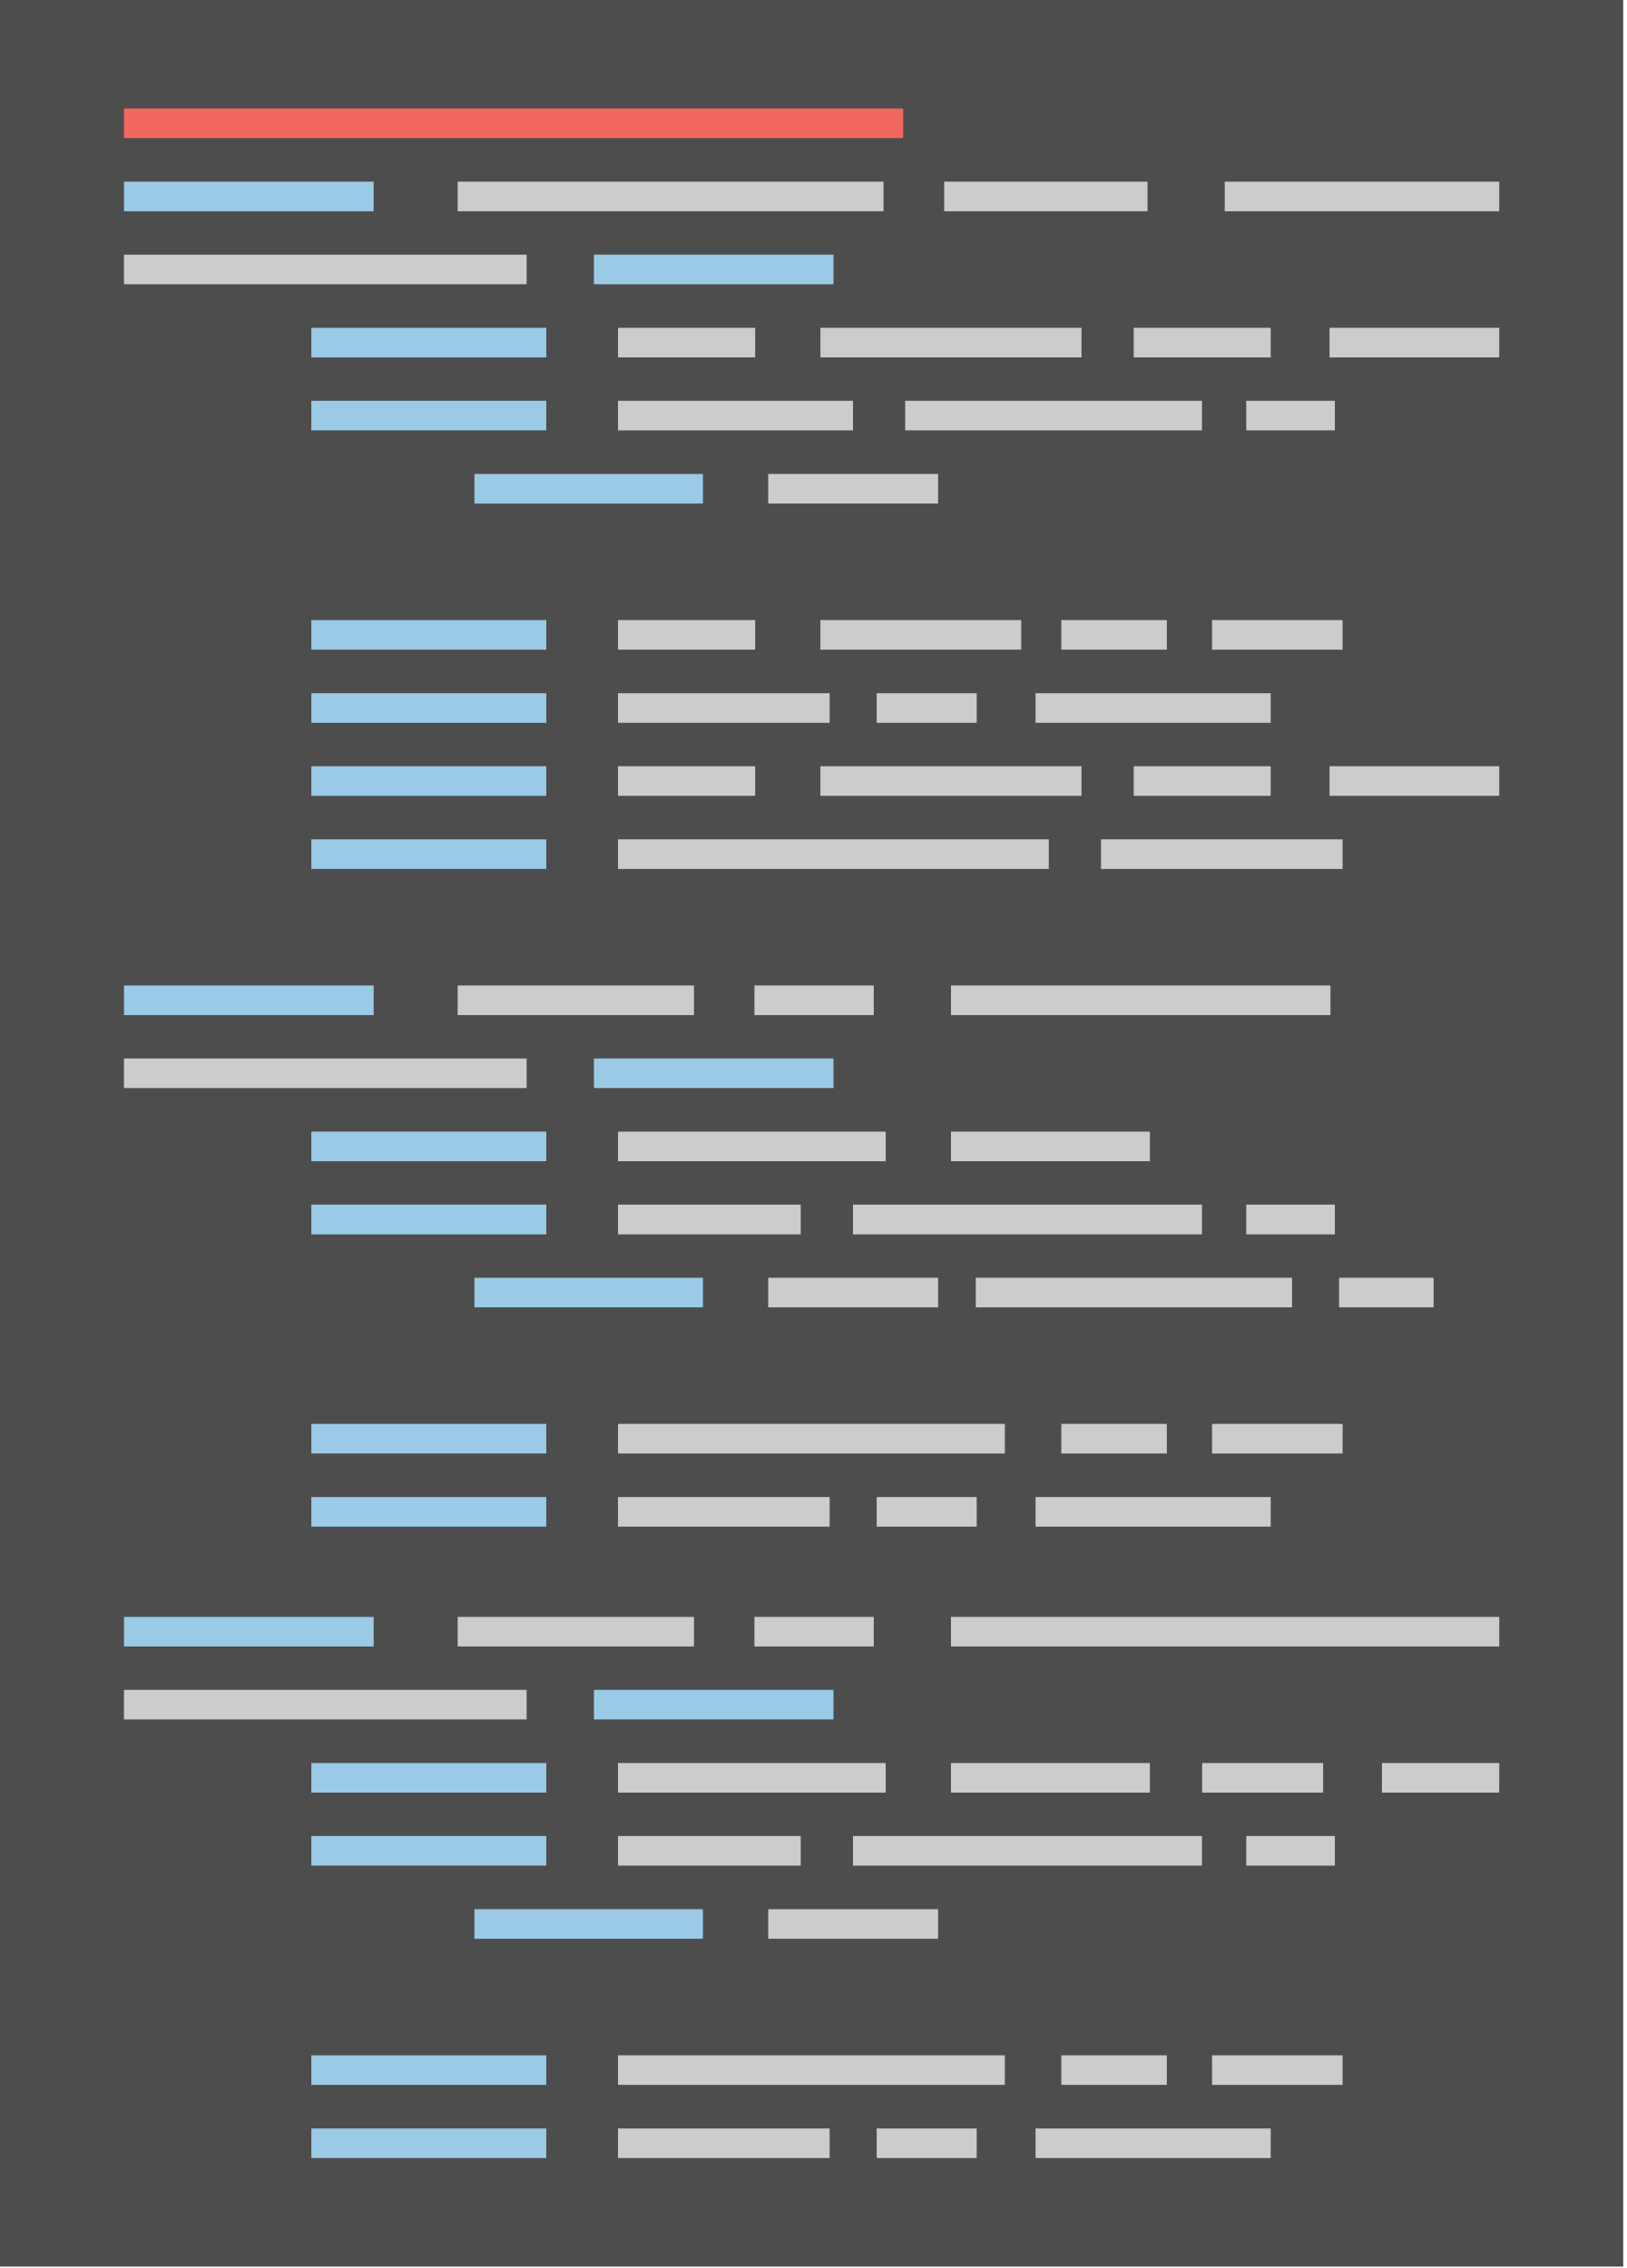
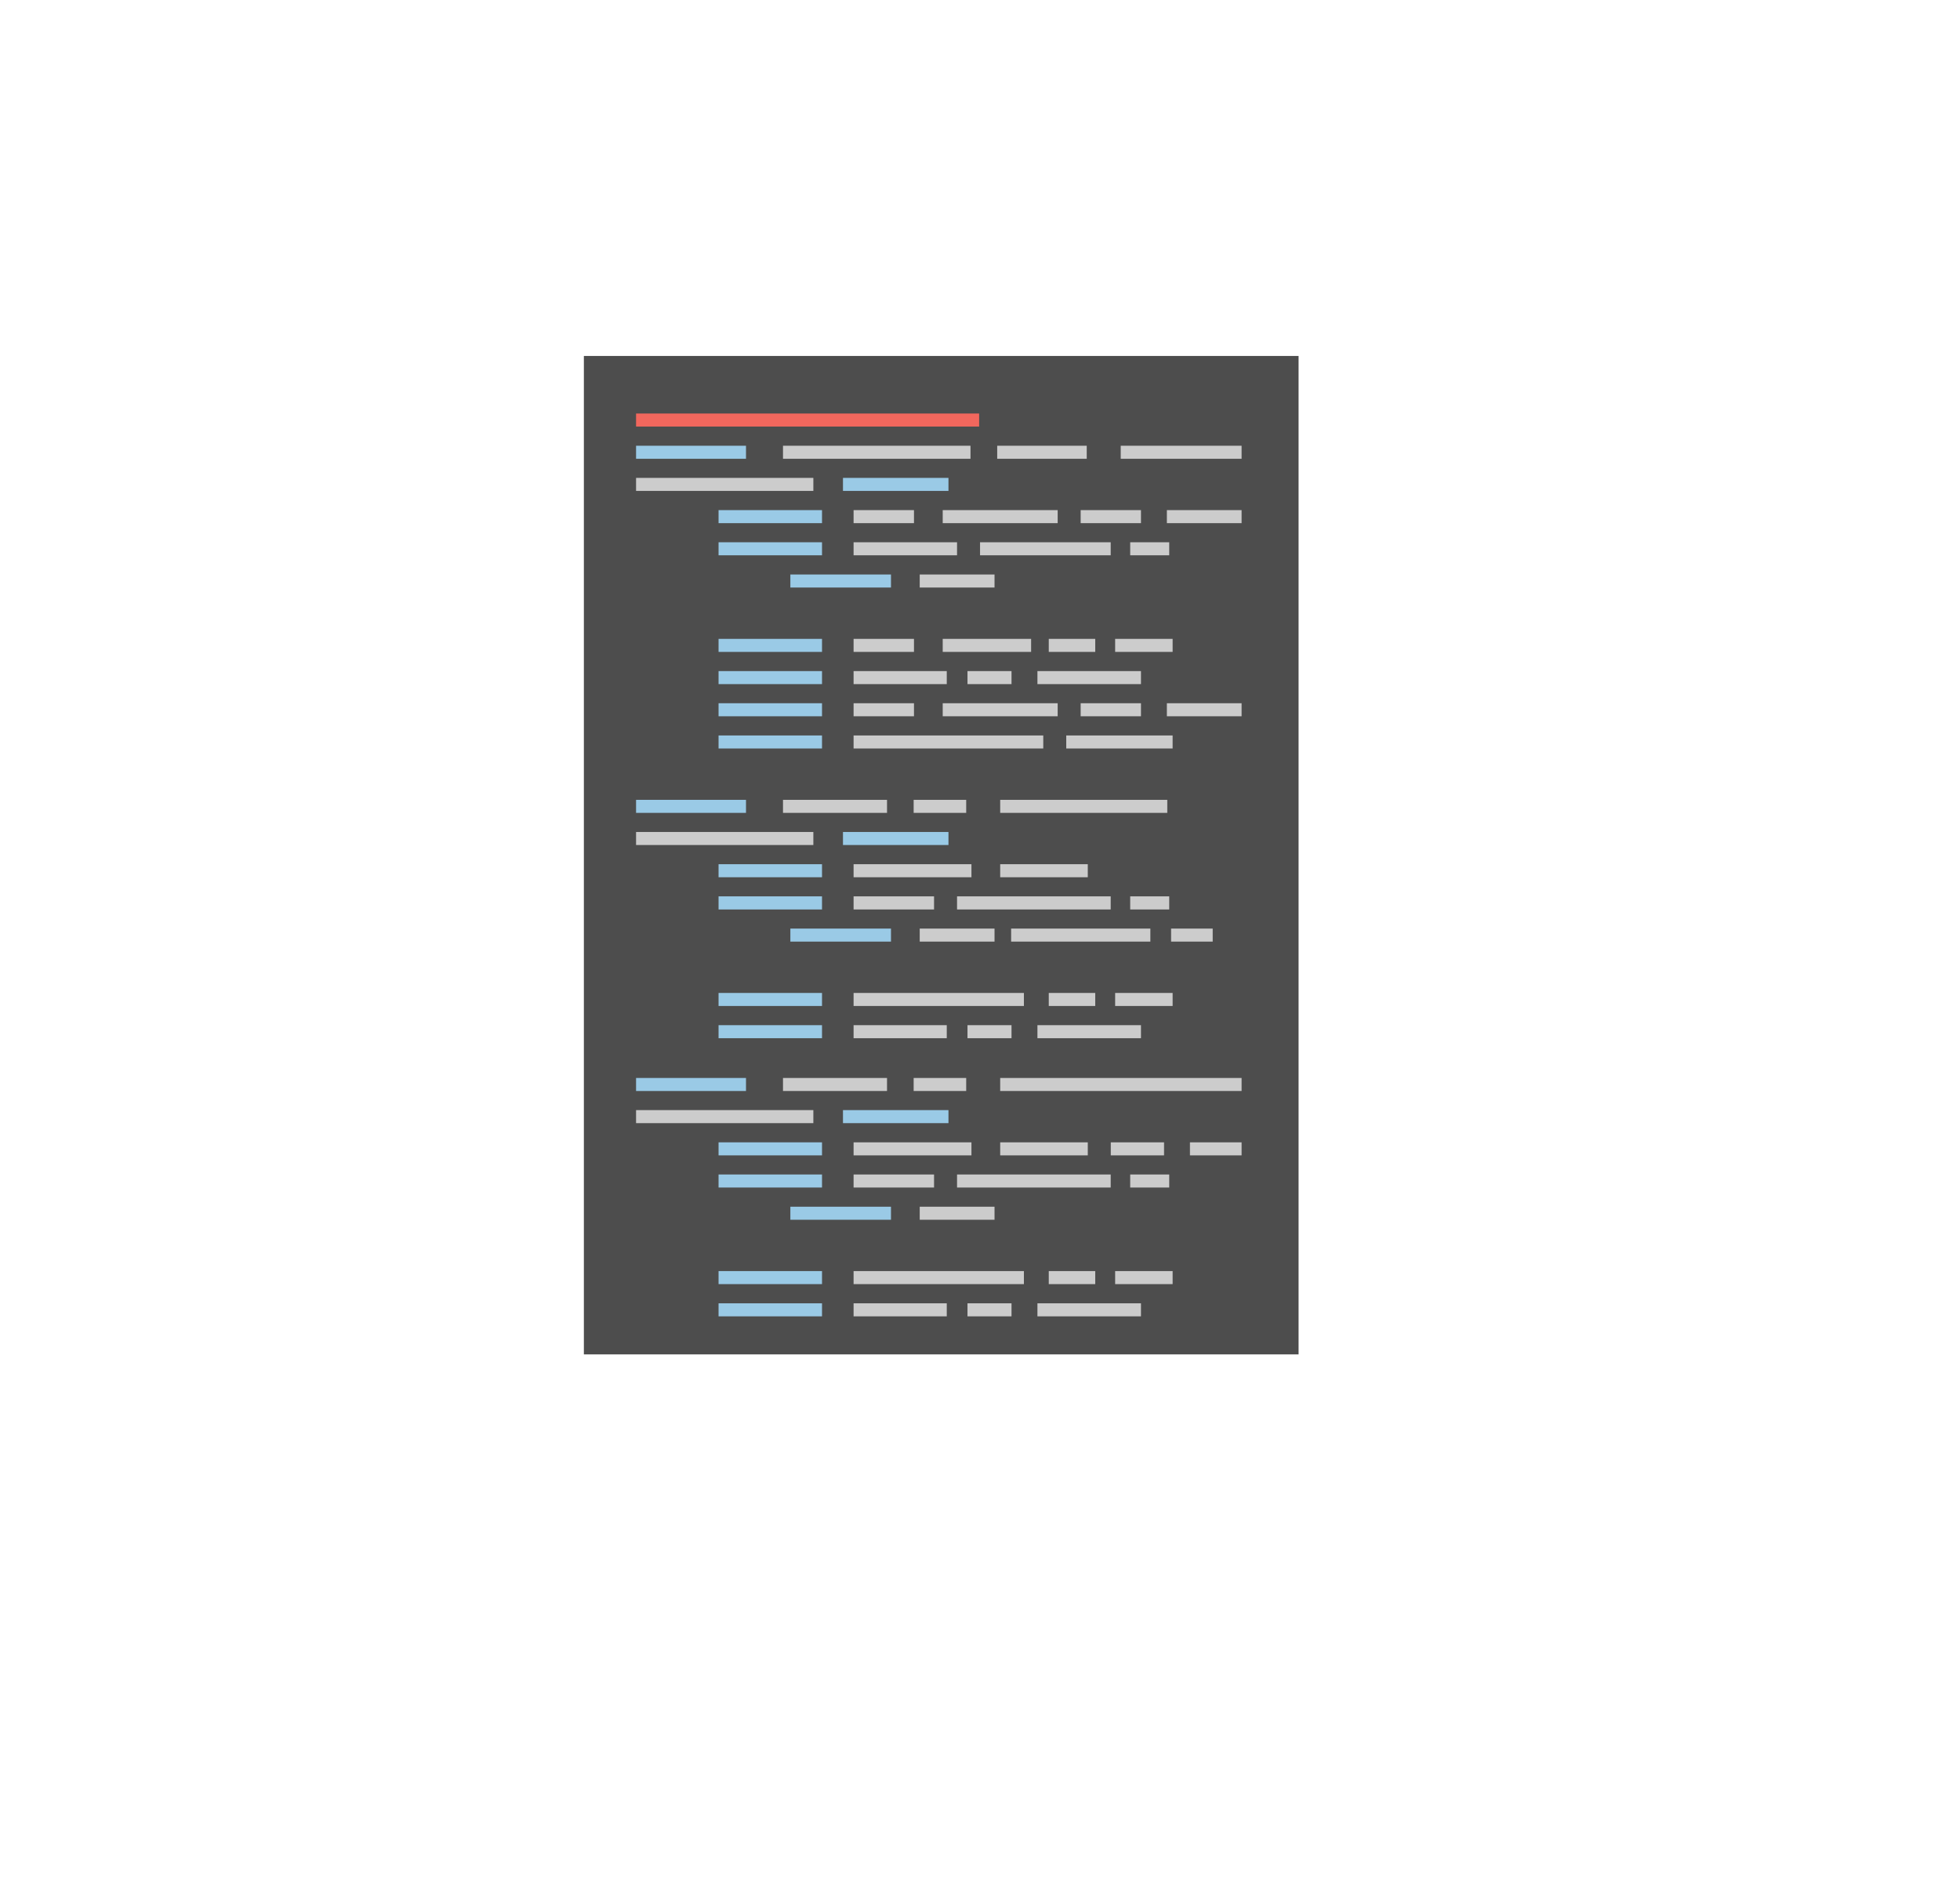
- <svg xmlns="http://www.w3.org/2000/svg" width="100%" height="100%" viewBox="0 0 190 265" version="1.1" xml:space="preserve" style="fill-rule:evenodd;clip-rule:evenodd;stroke-linejoin:round;stroke-miterlimit:1.414;">
-   <rect x="0" y="0" width="189.617" height="264.834" style="fill:#4d4d4d;" />
-   <rect x="14.482" y="12.68" width="91.021" height="3.458" style="fill:#f2675d;" />
-   <rect x="14.482" y="21.228" width="29.167" height="3.458" style="fill:#9acae6;" />
-   <rect x="14.482" y="29.755" width="47.036" height="3.458" style="fill:#ccc;" />
-   <rect x="36.368" y="38.303" width="27.448" height="3.458" style="fill:#9acae6;" />
-   <rect x="36.368" y="46.829" width="27.448" height="3.458" style="fill:#9acae6;" />
-   <rect x="55.419" y="55.378" width="26.696" height="3.458" style="fill:#9acae6;" />
-   <rect x="53.464" y="21.228" width="49.742" height="3.458" style="fill:#ccc;" />
-   <rect x="110.294" y="21.228" width="23.754" height="3.458" style="fill:#ccc;" />
-   <rect x="143.068" y="21.228" width="32.066" height="3.458" style="fill:#ccc;" />
-   <rect x="69.379" y="29.755" width="27.986" height="3.458" style="fill:#9acae6;" />
-   <rect x="72.192" y="38.303" width="16.022" height="3.458" style="fill:#ccc;" />
-   <rect x="72.192" y="46.829" width="27.448" height="3.458" style="fill:#ccc;" />
-   <rect x="95.839" y="38.303" width="30.498" height="3.458" style="fill:#ccc;" />
-   <rect x="132.437" y="38.303" width="16" height="3.458" style="fill:#ccc;" />
-   <rect x="155.31" y="38.303" width="19.824" height="3.458" style="fill:#ccc;" />
-   <rect x="105.741" y="46.829" width="34.665" height="3.458" style="fill:#ccc;" />
-   <rect x="145.581" y="46.829" width="10.352" height="3.458" style="fill:#ccc;" />
-   <rect x="89.739" y="55.378" width="19.846" height="3.458" style="fill:#ccc;" />
-   <rect x="36.368" y="72.452" width="27.448" height="3.457" style="fill:#9acae6;" />
-   <rect x="36.368" y="81" width="27.448" height="3.458" style="fill:#9acae6;" />
-   <rect x="72.192" y="72.452" width="16.022" height="3.457" style="fill:#ccc;" />
-   <rect x="72.192" y="81" width="24.721" height="3.458" style="fill:#ccc;" />
-   <rect x="95.839" y="72.452" width="23.453" height="3.457" style="fill:#ccc;" />
-   <rect x="123.975" y="72.452" width="12.329" height="3.457" style="fill:#ccc;" />
-   <rect x="141.586" y="72.452" width="15.249" height="3.457" style="fill:#ccc;" />
-   <rect x="120.968" y="81" width="27.47" height="3.458" style="fill:#ccc;" />
-   <rect x="36.368" y="89.527" width="27.448" height="3.458" style="fill:#9acae6;" />
-   <rect x="36.368" y="98.075" width="27.448" height="3.457" style="fill:#9acae6;" />
-   <rect x="72.192" y="89.527" width="16.022" height="3.458" style="fill:#ccc;" />
-   <rect x="72.192" y="98.075" width="50.322" height="3.457" style="fill:#ccc;" />
-   <rect x="95.839" y="89.527" width="30.498" height="3.458" style="fill:#ccc;" />
-   <rect x="132.437" y="89.527" width="16" height="3.458" style="fill:#ccc;" />
-   <rect x="155.31" y="89.527" width="19.824" height="3.458" style="fill:#ccc;" />
-   <rect x="128.614" y="98.075" width="28.222" height="3.457" style="fill:#ccc;" />
-   <rect x="102.411" y="81" width="11.683" height="3.458" style="fill:#ccc;" />
-   <rect x="14.482" y="115.149" width="29.167" height="3.458" style="fill:#9acae6;" />
-   <rect x="14.482" y="123.676" width="47.036" height="3.457" style="fill:#ccc;" />
-   <rect x="36.368" y="132.224" width="27.448" height="3.458" style="fill:#9acae6;" />
-   <rect x="36.368" y="140.75" width="27.448" height="3.48" style="fill:#9acae6;" />
-   <rect x="55.419" y="149.298" width="26.696" height="3.457" style="fill:#9acae6;" />
-   <rect x="53.464" y="115.149" width="27.599" height="3.458" style="fill:#ccc;" />
-   <rect x="88.129" y="115.149" width="13.939" height="3.458" style="fill:#ccc;" />
-   <rect x="111.088" y="115.149" width="44.329" height="3.458" style="fill:#ccc;" />
-   <rect x="69.379" y="123.676" width="27.986" height="3.457" style="fill:#9acae6;" />
-   <rect x="72.192" y="132.224" width="31.271" height="3.458" style="fill:#ccc;" />
-   <rect x="72.192" y="140.75" width="21.349" height="3.48" style="fill:#ccc;" />
-   <rect x="111.088" y="132.224" width="23.238" height="3.458" style="fill:#ccc;" />
-   <rect x="99.641" y="140.75" width="40.765" height="3.48" style="fill:#ccc;" />
-   <rect x="145.581" y="140.75" width="10.352" height="3.48" style="fill:#ccc;" />
-   <rect x="89.739" y="149.298" width="19.846" height="3.457" style="fill:#ccc;" />
-   <rect x="113.988" y="149.298" width="36.942" height="3.457" style="fill:#ccc;" />
-   <rect x="156.427" y="149.298" width="11.04" height="3.457" style="fill:#ccc;" />
-   <rect x="36.368" y="166.373" width="27.448" height="3.458" style="fill:#9acae6;" />
-   <rect x="36.368" y="174.92" width="27.448" height="3.458" style="fill:#9acae6;" />
-   <rect x="72.192" y="166.373" width="45.189" height="3.458" style="fill:#ccc;" />
-   <rect x="72.192" y="174.92" width="24.721" height="3.458" style="fill:#ccc;" />
-   <rect x="123.975" y="166.373" width="12.329" height="3.458" style="fill:#ccc;" />
-   <rect x="141.586" y="166.373" width="15.249" height="3.458" style="fill:#ccc;" />
-   <rect x="120.968" y="174.92" width="27.47" height="3.458" style="fill:#ccc;" />
-   <rect x="102.411" y="174.92" width="11.683" height="3.458" style="fill:#ccc;" />
-   <rect x="14.482" y="188.924" width="29.167" height="3.457" style="fill:#9acae6;" />
-   <rect x="14.482" y="197.45" width="47.036" height="3.457" style="fill:#ccc;" />
-   <rect x="36.368" y="205.999" width="27.448" height="3.458" style="fill:#9acae6;" />
-   <rect x="36.368" y="214.526" width="27.448" height="3.458" style="fill:#9acae6;" />
-   <rect x="55.419" y="223.074" width="26.696" height="3.458" style="fill:#9acae6;" />
-   <rect x="53.464" y="188.924" width="27.599" height="3.457" style="fill:#ccc;" />
-   <rect x="88.129" y="188.924" width="13.939" height="3.457" style="fill:#ccc;" />
-   <rect x="111.088" y="188.924" width="64.046" height="3.457" style="fill:#ccc;" />
-   <rect x="69.379" y="197.45" width="27.986" height="3.457" style="fill:#9acae6;" />
-   <rect x="72.192" y="205.999" width="31.271" height="3.458" style="fill:#ccc;" />
-   <rect x="72.192" y="214.526" width="21.349" height="3.458" style="fill:#ccc;" />
-   <rect x="111.088" y="205.999" width="23.238" height="3.458" style="fill:#ccc;" />
-   <rect x="140.427" y="205.999" width="14.132" height="3.458" style="fill:#ccc;" />
-   <rect x="161.431" y="205.999" width="13.703" height="3.458" style="fill:#ccc;" />
-   <rect x="99.641" y="214.526" width="40.765" height="3.458" style="fill:#ccc;" />
-   <rect x="145.581" y="214.526" width="10.352" height="3.458" style="fill:#ccc;" />
-   <rect x="89.739" y="223.074" width="19.846" height="3.458" style="fill:#ccc;" />
-   <rect x="36.368" y="240.148" width="27.448" height="3.458" style="fill:#9acae6;" />
-   <rect x="36.368" y="248.696" width="27.448" height="3.457" style="fill:#9acae6;" />
-   <rect x="72.192" y="240.148" width="45.189" height="3.458" style="fill:#ccc;" />
-   <rect x="72.192" y="248.696" width="24.721" height="3.457" style="fill:#ccc;" />
-   <rect x="123.975" y="240.148" width="12.329" height="3.458" style="fill:#ccc;" />
-   <rect x="141.586" y="240.148" width="15.249" height="3.458" style="fill:#ccc;" />
-   <rect x="120.968" y="248.696" width="27.47" height="3.457" style="fill:#ccc;" />
-   <rect x="102.411" y="248.696" width="11.683" height="3.457" style="fill:#ccc;" />
+ <svg xmlns="http://www.w3.org/2000/svg" width="100%" height="100%" viewBox="0 0 520 499" version="1.1" xml:space="preserve" style="fill-rule:evenodd;clip-rule:evenodd;stroke-linejoin:round;stroke-miterlimit:1.414;">
+   <rect x="154.905" y="94.418" width="189.617" height="264.834" style="fill:#4d4d4d;" />
+   <rect x="168.751" y="109.687" width="91.021" height="3.458" style="fill:#f2675d;" />
+   <rect x="168.751" y="118.235" width="29.167" height="3.458" style="fill:#9acae6;" />
+   <rect x="168.751" y="126.761" width="47.036" height="3.457" style="fill:#ccc;" />
+   <rect x="190.637" y="135.31" width="27.448" height="3.458" style="fill:#9acae6;" />
+   <rect x="190.637" y="143.836" width="27.448" height="3.457" style="fill:#9acae6;" />
+   <rect x="209.688" y="152.384" width="26.696" height="3.458" style="fill:#9acae6;" />
+   <rect x="207.733" y="118.235" width="49.742" height="3.458" style="fill:#ccc;" />
+   <rect x="264.563" y="118.235" width="23.754" height="3.458" style="fill:#ccc;" />
+   <rect x="297.337" y="118.235" width="32.066" height="3.458" style="fill:#ccc;" />
+   <rect x="223.648" y="126.761" width="27.986" height="3.457" style="fill:#9acae6;" />
+   <rect x="226.461" y="135.31" width="16.022" height="3.458" style="fill:#ccc;" />
+   <rect x="226.461" y="143.836" width="27.448" height="3.457" style="fill:#ccc;" />
+   <rect x="250.108" y="135.31" width="30.498" height="3.458" style="fill:#ccc;" />
+   <rect x="286.706" y="135.31" width="16" height="3.458" style="fill:#ccc;" />
+   <rect x="309.579" y="135.31" width="19.824" height="3.458" style="fill:#ccc;" />
+   <rect x="260.01" y="143.836" width="34.665" height="3.457" style="fill:#ccc;" />
+   <rect x="299.85" y="143.836" width="10.352" height="3.457" style="fill:#ccc;" />
+   <rect x="244.008" y="152.384" width="19.846" height="3.458" style="fill:#ccc;" />
+   <rect x="190.637" y="169.459" width="27.448" height="3.457" style="fill:#9acae6;" />
+   <rect x="190.637" y="178.007" width="27.448" height="3.457" style="fill:#9acae6;" />
+   <rect x="226.461" y="169.459" width="16.022" height="3.457" style="fill:#ccc;" />
+   <rect x="226.461" y="178.007" width="24.721" height="3.457" style="fill:#ccc;" />
+   <rect x="250.108" y="169.459" width="23.453" height="3.457" style="fill:#ccc;" />
+   <rect x="278.244" y="169.459" width="12.329" height="3.457" style="fill:#ccc;" />
+   <rect x="295.855" y="169.459" width="15.249" height="3.457" style="fill:#ccc;" />
+   <rect x="275.237" y="178.007" width="27.47" height="3.457" style="fill:#ccc;" />
+   <rect x="190.637" y="186.533" width="27.448" height="3.458" style="fill:#9acae6;" />
+   <rect x="190.637" y="195.081" width="27.448" height="3.457" style="fill:#9acae6;" />
+   <rect x="226.461" y="186.533" width="16.022" height="3.458" style="fill:#ccc;" />
+   <rect x="226.461" y="195.081" width="50.322" height="3.457" style="fill:#ccc;" />
+   <rect x="250.108" y="186.533" width="30.498" height="3.458" style="fill:#ccc;" />
+   <rect x="286.706" y="186.533" width="16" height="3.458" style="fill:#ccc;" />
+   <rect x="309.579" y="186.533" width="19.824" height="3.458" style="fill:#ccc;" />
+   <rect x="282.883" y="195.081" width="28.222" height="3.457" style="fill:#ccc;" />
+   <rect x="256.68" y="178.007" width="11.683" height="3.457" style="fill:#ccc;" />
+   <rect x="168.751" y="212.156" width="29.167" height="3.458" style="fill:#9acae6;" />
+   <rect x="168.751" y="220.682" width="47.036" height="3.457" style="fill:#ccc;" />
+   <rect x="190.637" y="229.23" width="27.448" height="3.458" style="fill:#9acae6;" />
+   <rect x="190.637" y="237.757" width="27.448" height="3.48" style="fill:#9acae6;" />
+   <rect x="209.688" y="246.305" width="26.696" height="3.457" style="fill:#9acae6;" />
+   <rect x="207.733" y="212.156" width="27.599" height="3.458" style="fill:#ccc;" />
+   <rect x="242.398" y="212.156" width="13.939" height="3.458" style="fill:#ccc;" />
+   <rect x="265.357" y="212.156" width="44.329" height="3.458" style="fill:#ccc;" />
+   <rect x="223.648" y="220.682" width="27.986" height="3.457" style="fill:#9acae6;" />
+   <rect x="226.461" y="229.23" width="31.271" height="3.458" style="fill:#ccc;" />
+   <rect x="226.461" y="237.757" width="21.349" height="3.48" style="fill:#ccc;" />
+   <rect x="265.357" y="229.23" width="23.238" height="3.458" style="fill:#ccc;" />
+   <rect x="253.91" y="237.757" width="40.765" height="3.48" style="fill:#ccc;" />
+   <rect x="299.85" y="237.757" width="10.352" height="3.48" style="fill:#ccc;" />
+   <rect x="244.008" y="246.305" width="19.846" height="3.457" style="fill:#ccc;" />
+   <rect x="268.257" y="246.305" width="36.942" height="3.457" style="fill:#ccc;" />
+   <rect x="310.696" y="246.305" width="11.04" height="3.457" style="fill:#ccc;" />
+   <rect x="190.637" y="263.38" width="27.448" height="3.458" style="fill:#9acae6;" />
+   <rect x="190.637" y="271.927" width="27.448" height="3.458" style="fill:#9acae6;" />
+   <rect x="226.461" y="263.38" width="45.189" height="3.458" style="fill:#ccc;" />
+   <rect x="226.461" y="271.927" width="24.721" height="3.458" style="fill:#ccc;" />
+   <rect x="278.244" y="263.38" width="12.329" height="3.458" style="fill:#ccc;" />
+   <rect x="295.855" y="263.38" width="15.249" height="3.458" style="fill:#ccc;" />
+   <rect x="275.237" y="271.927" width="27.47" height="3.458" style="fill:#ccc;" />
+   <rect x="256.68" y="271.927" width="11.683" height="3.458" style="fill:#ccc;" />
+   <rect x="168.751" y="285.931" width="29.167" height="3.457" style="fill:#9acae6;" />
+   <rect x="168.751" y="294.457" width="47.036" height="3.457" style="fill:#ccc;" />
+   <rect x="190.637" y="303.005" width="27.448" height="3.458" style="fill:#9acae6;" />
+   <rect x="190.637" y="311.532" width="27.448" height="3.458" style="fill:#9acae6;" />
+   <rect x="209.688" y="320.081" width="26.696" height="3.458" style="fill:#9acae6;" />
+   <rect x="207.733" y="285.931" width="27.599" height="3.457" style="fill:#ccc;" />
+   <rect x="242.398" y="285.931" width="13.939" height="3.457" style="fill:#ccc;" />
+   <rect x="265.357" y="285.931" width="64.046" height="3.457" style="fill:#ccc;" />
+   <rect x="223.648" y="294.457" width="27.986" height="3.457" style="fill:#9acae6;" />
+   <rect x="226.461" y="303.005" width="31.271" height="3.458" style="fill:#ccc;" />
+   <rect x="226.461" y="311.532" width="21.349" height="3.458" style="fill:#ccc;" />
+   <rect x="265.357" y="303.005" width="23.238" height="3.458" style="fill:#ccc;" />
+   <rect x="294.696" y="303.005" width="14.132" height="3.458" style="fill:#ccc;" />
+   <rect x="315.7" y="303.005" width="13.703" height="3.458" style="fill:#ccc;" />
+   <rect x="253.91" y="311.532" width="40.765" height="3.458" style="fill:#ccc;" />
+   <rect x="299.85" y="311.532" width="10.352" height="3.458" style="fill:#ccc;" />
+   <rect x="244.008" y="320.081" width="19.846" height="3.458" style="fill:#ccc;" />
+   <rect x="190.637" y="337.154" width="27.448" height="3.458" style="fill:#9acae6;" />
+   <rect x="190.637" y="345.703" width="27.448" height="3.457" style="fill:#9acae6;" />
+   <rect x="226.461" y="337.154" width="45.189" height="3.458" style="fill:#ccc;" />
+   <rect x="226.461" y="345.703" width="24.721" height="3.457" style="fill:#ccc;" />
+   <rect x="278.244" y="337.154" width="12.329" height="3.458" style="fill:#ccc;" />
+   <rect x="295.855" y="337.154" width="15.249" height="3.458" style="fill:#ccc;" />
+   <rect x="275.237" y="345.703" width="27.47" height="3.457" style="fill:#ccc;" />
+   <rect x="256.68" y="345.703" width="11.683" height="3.457" style="fill:#ccc;" />
</svg>
